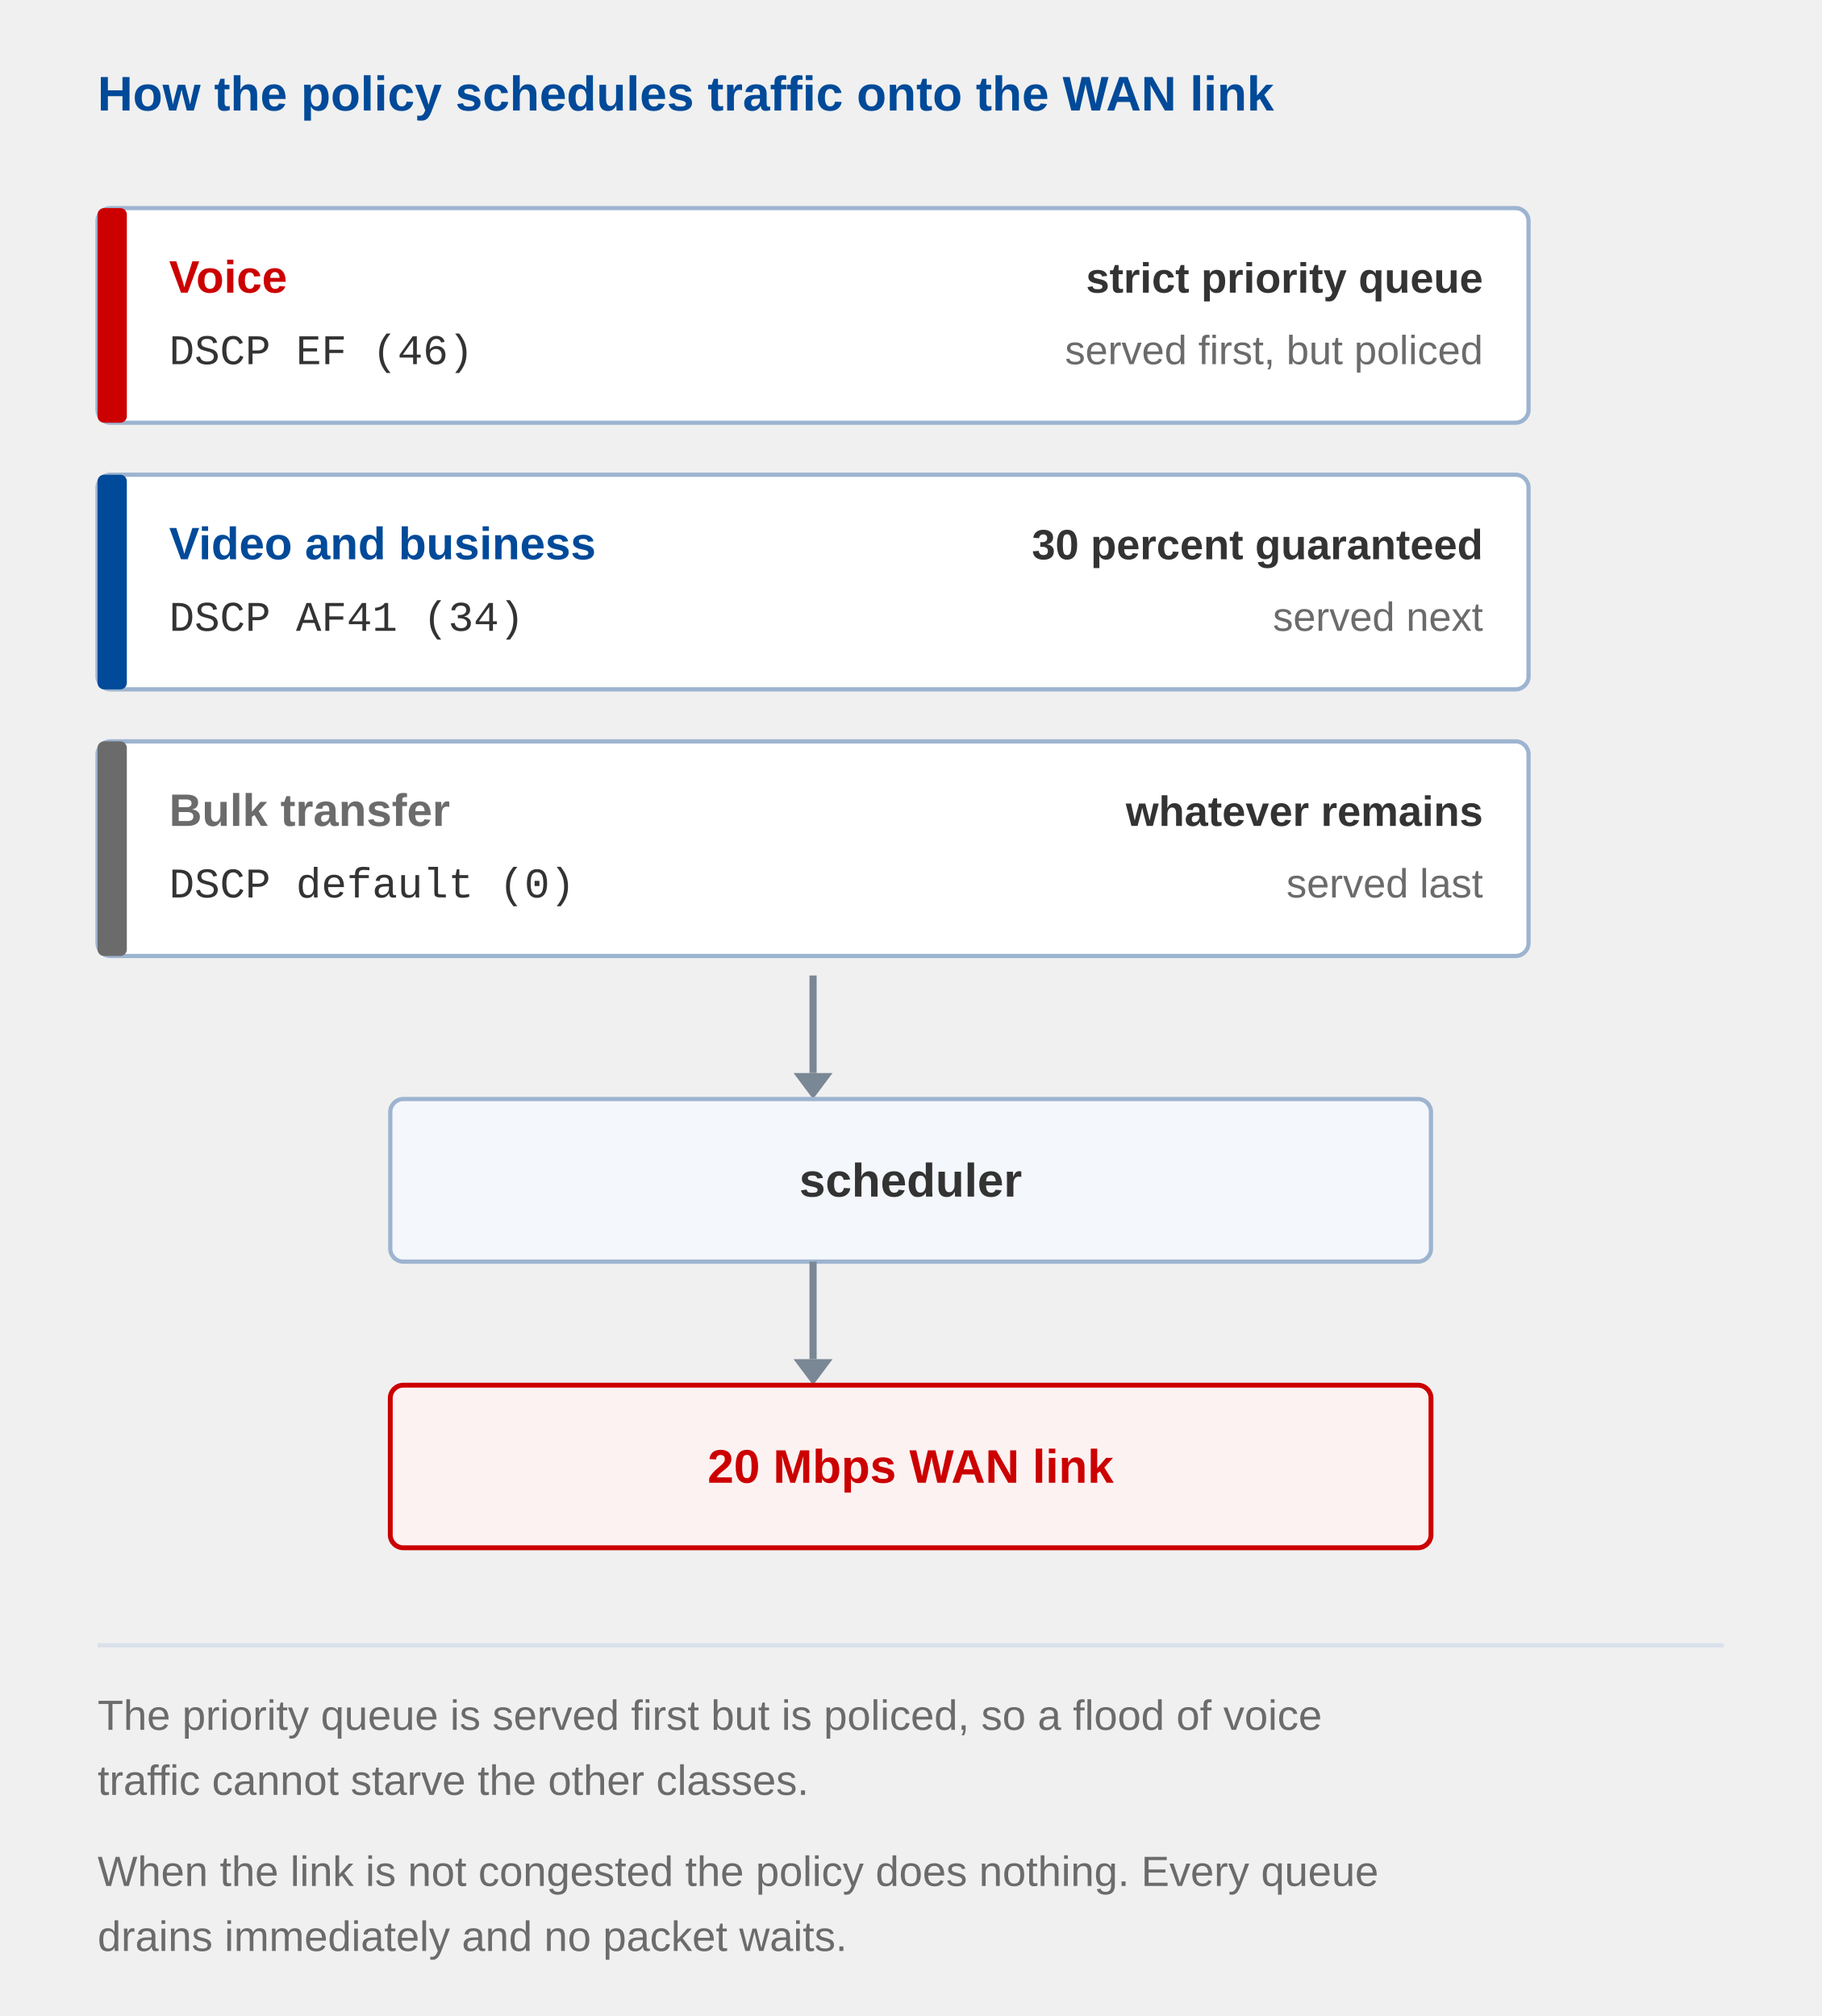
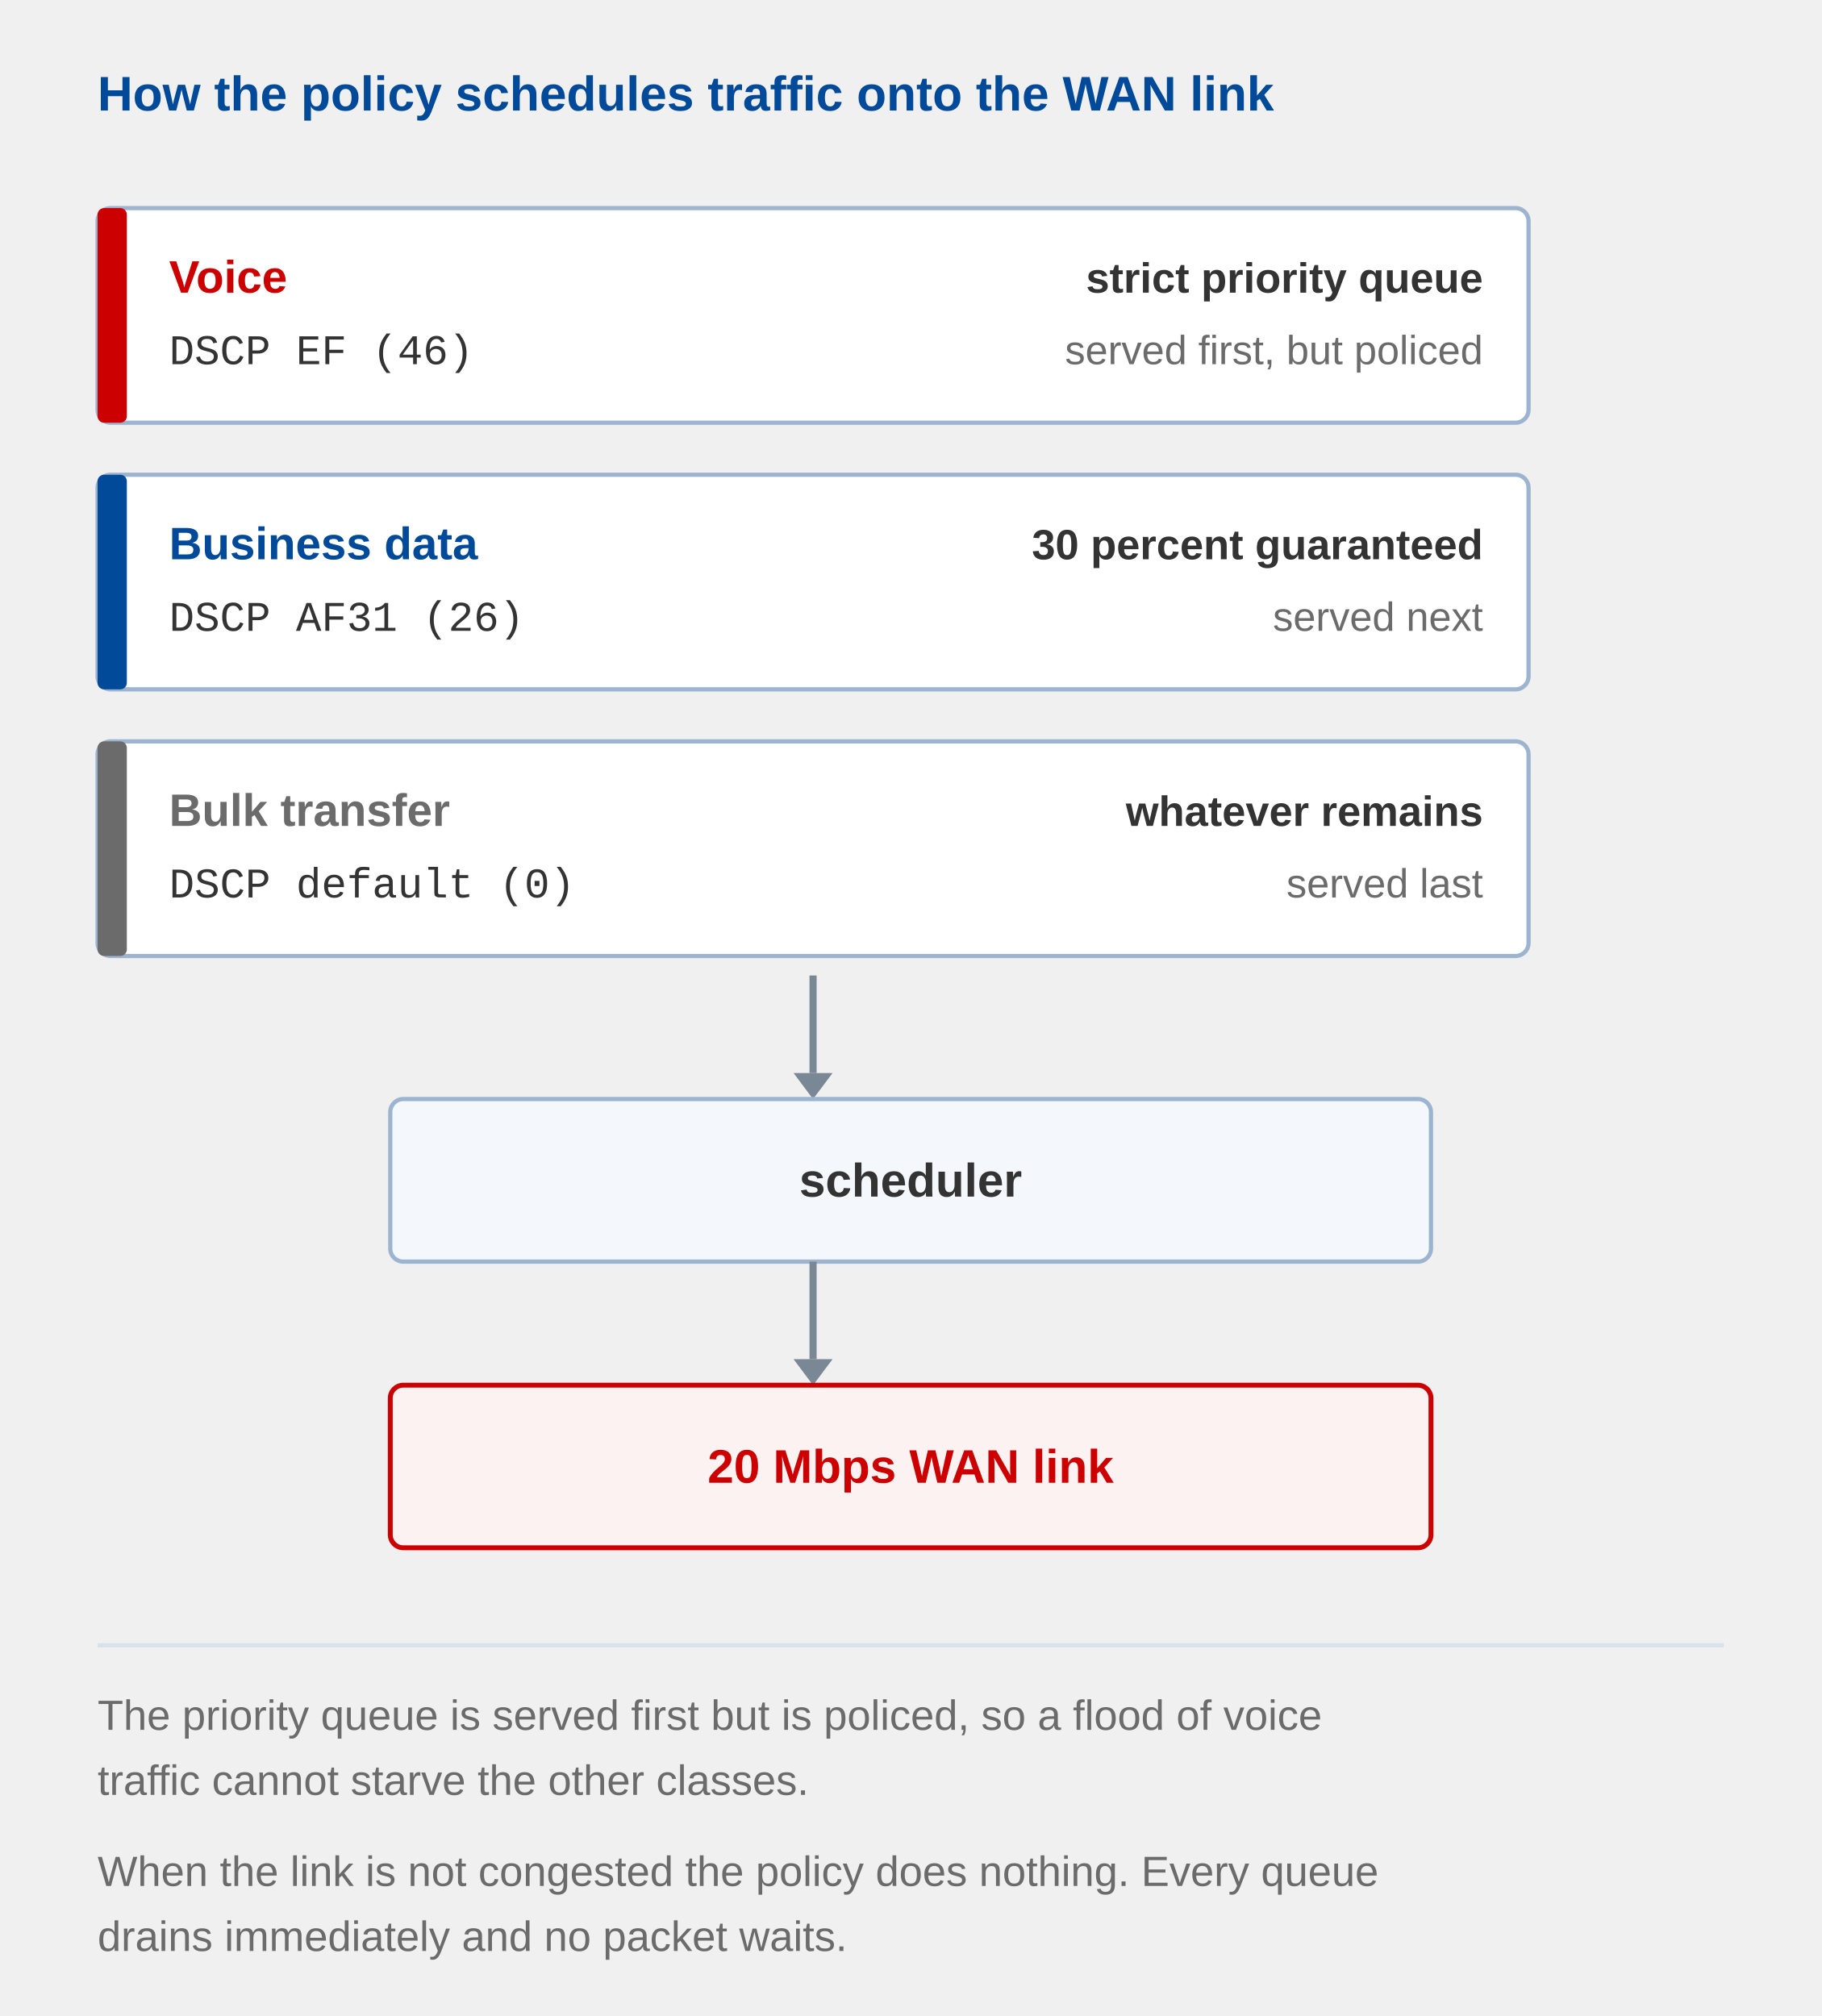
<svg xmlns="http://www.w3.org/2000/svg" viewBox="0 0 560 620" width="100%" style="max-width:560px;height:auto;display:block;margin:0 auto;">
  <text x="30" y="34" text-anchor="start" font-family="Arial" font-size="15" font-weight="bold" fill="#004a99">How the policy schedules traffic onto the WAN link</text>
  <rect x="30" y="64" width="440" height="66" rx="4" fill="#ffffff" stroke="#9db4d0" stroke-width="1.3" />
  <rect x="30" y="64" width="9" height="66" rx="2" fill="#cc0000" />
  <text x="52" y="90" text-anchor="start" font-family="Arial" font-size="14" font-weight="bold" fill="#cc0000">Voice</text>
  <text x="52" y="112" text-anchor="start" font-family="Courier New, monospace" font-size="13" font-weight="normal" fill="#333333">DSCP EF (46)</text>
  <text x="456" y="90" text-anchor="end" font-family="Arial" font-size="13" font-weight="bold" fill="#333333">strict priority queue</text>
  <text x="456" y="112" text-anchor="end" font-family="Arial" font-size="12.5" font-weight="normal" fill="#6b6b6b">served first, but policed</text>
  <rect x="30" y="146" width="440" height="66" rx="4" fill="#ffffff" stroke="#9db4d0" stroke-width="1.3" />
  <rect x="30" y="146" width="9" height="66" rx="2" fill="#004a99" />
-   <text x="52" y="172" text-anchor="start" font-family="Arial" font-size="14" font-weight="bold" fill="#004a99">Video and business</text>
-   <text x="52" y="194" text-anchor="start" font-family="Courier New, monospace" font-size="13" font-weight="normal" fill="#333333">DSCP AF41 (34)</text>
+   <text x="52" y="172" text-anchor="start" font-family="Arial" font-size="14" font-weight="bold" fill="#004a99">Business data</text>
+   <text x="52" y="194" text-anchor="start" font-family="Courier New, monospace" font-size="13" font-weight="normal" fill="#333333">DSCP AF31 (26)</text>
  <text x="456" y="172" text-anchor="end" font-family="Arial" font-size="13" font-weight="bold" fill="#333333">30 percent guaranteed</text>
  <text x="456" y="194" text-anchor="end" font-family="Arial" font-size="12.5" font-weight="normal" fill="#6b6b6b">served next</text>
  <rect x="30" y="228" width="440" height="66" rx="4" fill="#ffffff" stroke="#9db4d0" stroke-width="1.3" />
  <rect x="30" y="228" width="9" height="66" rx="2" fill="#6b6b6b" />
  <text x="52" y="254" text-anchor="start" font-family="Arial" font-size="14" font-weight="bold" fill="#6b6b6b">Bulk transfer</text>
  <text x="52" y="276" text-anchor="start" font-family="Courier New, monospace" font-size="13" font-weight="normal" fill="#333333">DSCP default (0)</text>
  <text x="456" y="254" text-anchor="end" font-family="Arial" font-size="13" font-weight="bold" fill="#333333">whatever remains</text>
  <text x="456" y="276" text-anchor="end" font-family="Arial" font-size="12.5" font-weight="normal" fill="#6b6b6b">served last</text>
  <line x1="250" y1="300" x2="250" y2="330" stroke="#7a8794" stroke-width="2.2" />
  <polygon points="244,330 256,330 250,338" fill="#7a8794" />
  <rect x="120" y="338" width="320" height="50" rx="4" fill="#f4f7fb" stroke="#9db4d0" stroke-width="1.3" />
  <text x="280" y="368" text-anchor="middle" font-family="Arial" font-size="14.5" font-weight="bold" fill="#333333">scheduler</text>
  <line x1="250" y1="388" x2="250" y2="418" stroke="#7a8794" stroke-width="2.2" />
  <polygon points="244,418 256,418 250,426" fill="#7a8794" />
  <rect x="120" y="426" width="320" height="50" rx="4" fill="#fdf2f2" stroke="#cc0000" stroke-width="1.5" />
  <text x="280" y="456" text-anchor="middle" font-family="Arial" font-size="14.5" font-weight="bold" fill="#cc0000">20 Mbps WAN link</text>
  <line x1="30" y1="506" x2="530" y2="506" stroke="#d9e1ea" stroke-width="1.3" />
  <text x="30" y="532" text-anchor="start" font-family="Arial" font-size="13" font-weight="normal" fill="#6b6b6b">The priority queue is served first but is policed, so a flood of voice</text>
  <text x="30" y="552" text-anchor="start" font-family="Arial" font-size="13" font-weight="normal" fill="#6b6b6b">traffic cannot starve the other classes.</text>
  <text x="30" y="580" text-anchor="start" font-family="Arial" font-size="13" font-weight="normal" fill="#6b6b6b">When the link is not congested the policy does nothing. Every queue</text>
  <text x="30" y="600" text-anchor="start" font-family="Arial" font-size="13" font-weight="normal" fill="#6b6b6b">drains immediately and no packet waits.</text>
</svg>
